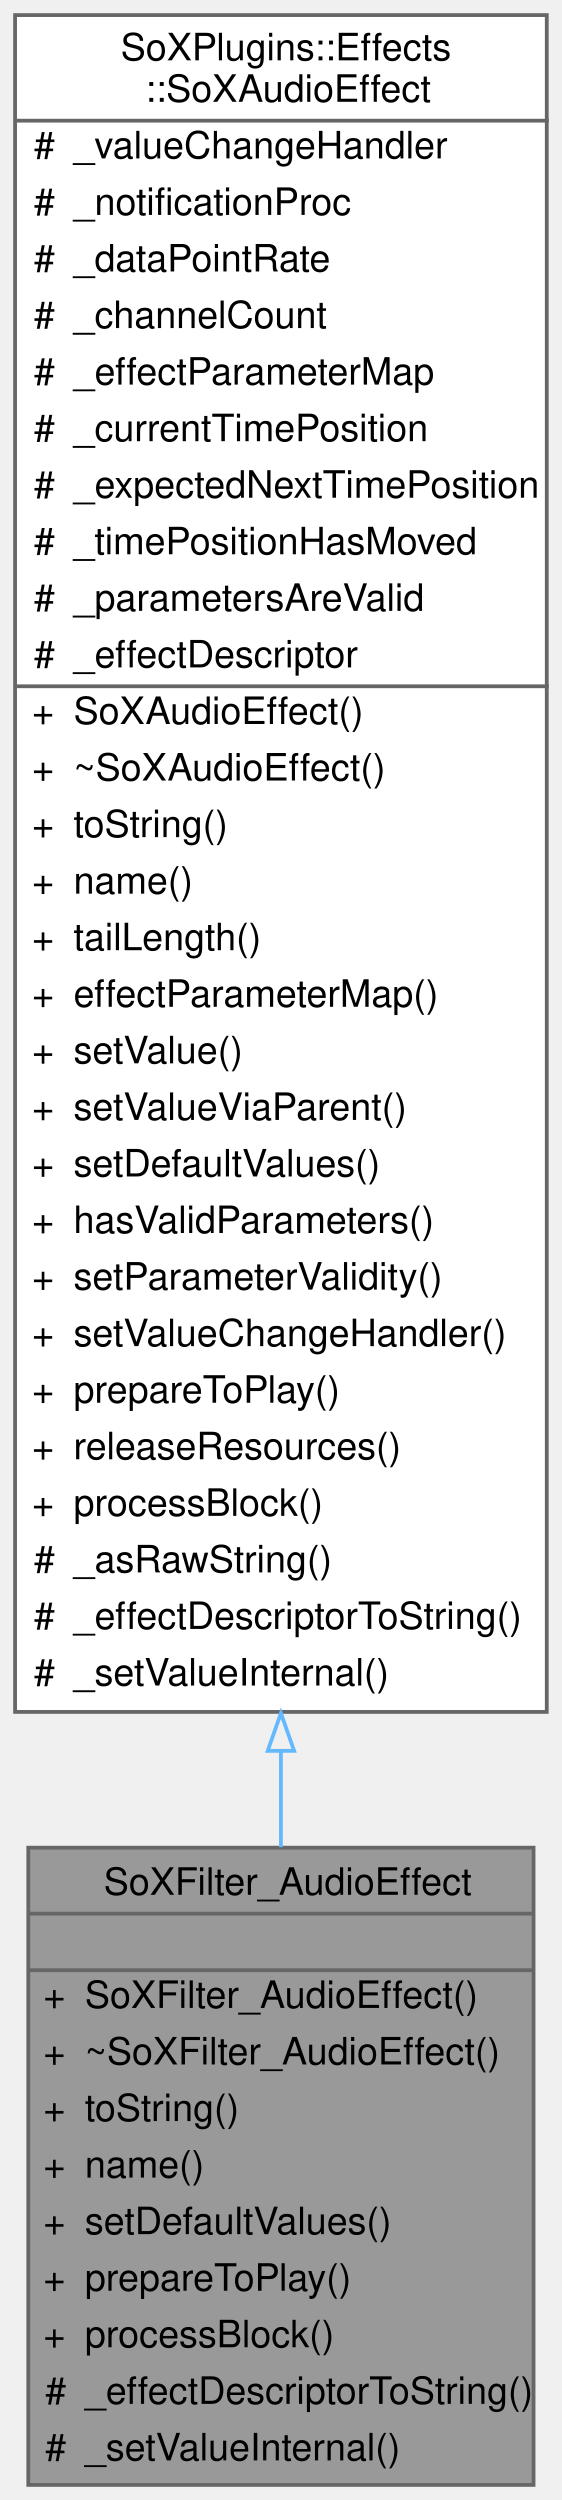
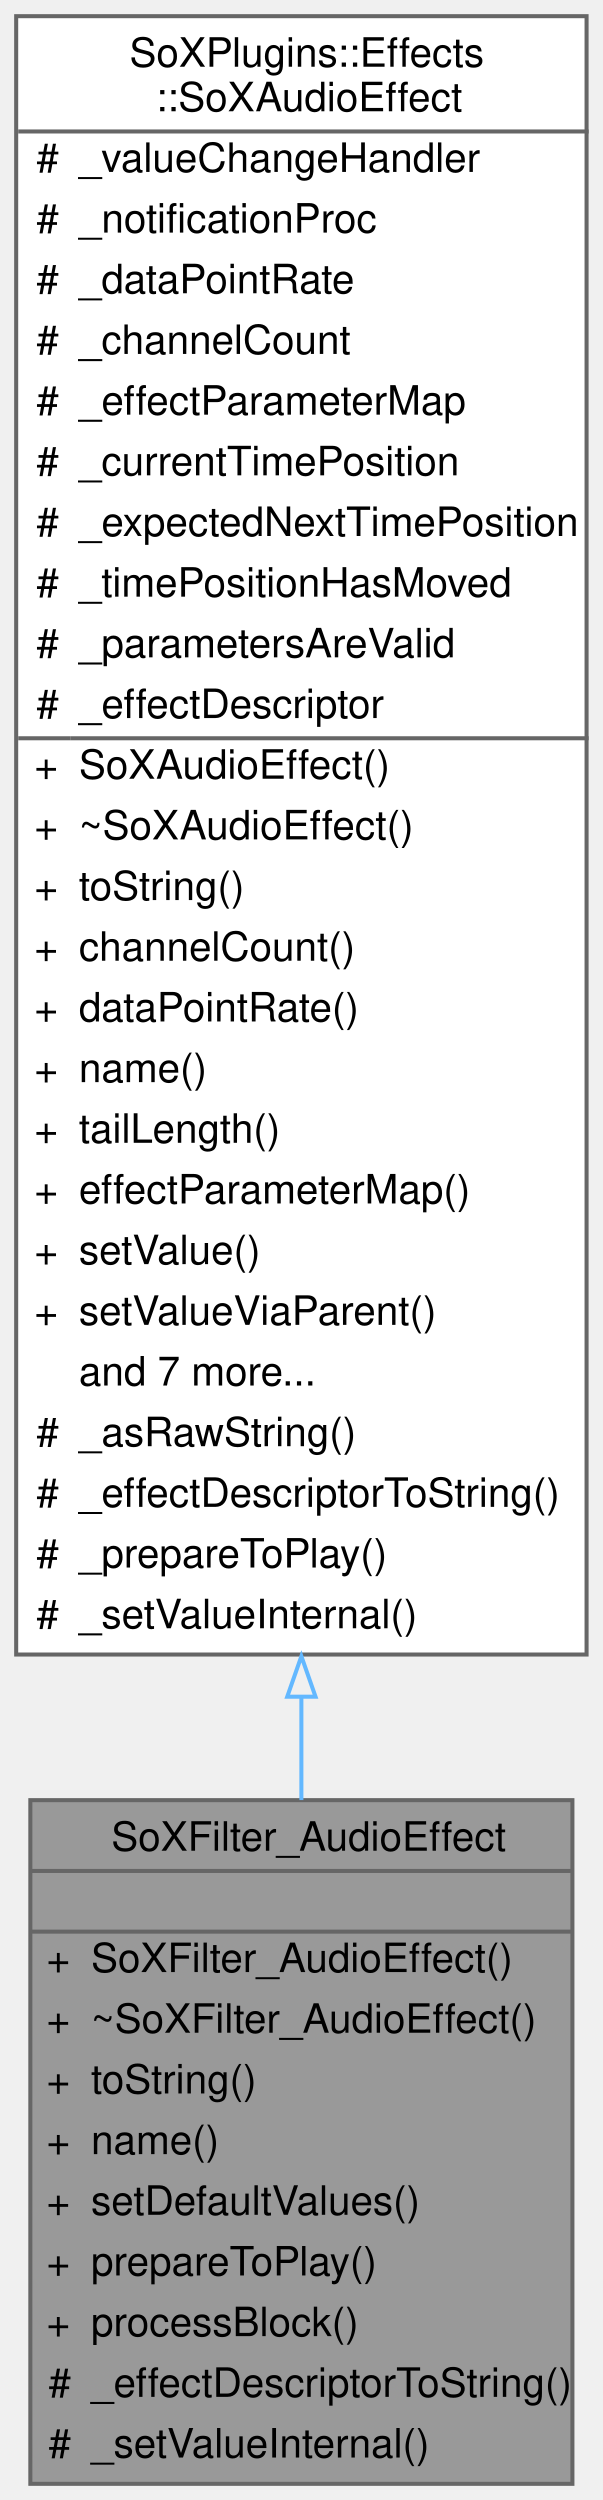
- <svg xmlns="http://www.w3.org/2000/svg" xmlns:xlink="http://www.w3.org/1999/xlink" width="149pt" height="663pt" viewBox="0.00 0.00 149.00 663.00">
-   <g id="graph0" class="graph" transform="scale(1 1) rotate(0) translate(4 659)">
+ <svg xmlns="http://www.w3.org/2000/svg" xmlns:xlink="http://www.w3.org/1999/xlink" width="149pt" height="618pt" viewBox="0.00 0.00 149.00 618.00">
+   <g id="graph0" class="graph" transform="scale(1 1) rotate(0) translate(4 614)">
    <g id="Node000001" class="node">
      <g id="a_Node000001">
        <a xlink:title="A SoXFilter_AudioEffect object models several SoX biquad filters and combines allpass,...">
          <polygon fill="#999999" stroke="transparent" points="137.5,-169 3.5,-169 3.5,0 137.5,0 137.5,-169" />
          <text text-anchor="start" x="23.5" y="-156.5" font-family="Helvetica,sans-Serif" font-size="10.00">SoXFilter_AudioEffect</text>
          <text text-anchor="start" x="68.5" y="-141.5" font-family="Helvetica,sans-Serif" font-size="10.00"> </text>
          <text text-anchor="start" x="7.5" y="-126.5" font-family="Helvetica,sans-Serif" font-size="10.00">+</text>
          <text text-anchor="start" x="18.5" y="-126.5" font-family="Helvetica,sans-Serif" font-size="10.00">SoXFilter_AudioEffect()</text>
          <text text-anchor="start" x="7.5" y="-111.5" font-family="Helvetica,sans-Serif" font-size="10.00">+</text>
          <text text-anchor="start" x="18.5" y="-111.5" font-family="Helvetica,sans-Serif" font-size="10.00">~SoXFilter_AudioEffect()</text>
          <text text-anchor="start" x="7.5" y="-96.5" font-family="Helvetica,sans-Serif" font-size="10.00">+</text>
          <text text-anchor="start" x="18.5" y="-96.5" font-family="Helvetica,sans-Serif" font-size="10.00">toString()</text>
          <text text-anchor="start" x="7.5" y="-81.5" font-family="Helvetica,sans-Serif" font-size="10.00">+</text>
          <text text-anchor="start" x="18.5" y="-81.5" font-family="Helvetica,sans-Serif" font-size="10.00">name()</text>
          <text text-anchor="start" x="7.5" y="-66.5" font-family="Helvetica,sans-Serif" font-size="10.00">+</text>
          <text text-anchor="start" x="18.5" y="-66.5" font-family="Helvetica,sans-Serif" font-size="10.00">setDefaultValues()</text>
          <text text-anchor="start" x="7.5" y="-51.5" font-family="Helvetica,sans-Serif" font-size="10.00">+</text>
          <text text-anchor="start" x="18.5" y="-51.5" font-family="Helvetica,sans-Serif" font-size="10.00">prepareToPlay()</text>
          <text text-anchor="start" x="7.5" y="-36.5" font-family="Helvetica,sans-Serif" font-size="10.00">+</text>
          <text text-anchor="start" x="18.5" y="-36.5" font-family="Helvetica,sans-Serif" font-size="10.00">processBlock()</text>
          <text text-anchor="start" x="8" y="-21.5" font-family="Helvetica,sans-Serif" font-size="10.00">#</text>
          <text text-anchor="start" x="18.5" y="-21.5" font-family="Helvetica,sans-Serif" font-size="10.00">_effectDescriptorToString()</text>
          <text text-anchor="start" x="8" y="-6.5" font-family="Helvetica,sans-Serif" font-size="10.00">#</text>
          <text text-anchor="start" x="18.5" y="-6.5" font-family="Helvetica,sans-Serif" font-size="10.00">_setValueInternal()</text>
          <polygon fill="#666666" stroke="#666666" points="3.5,-151.5 3.5,-151.5 137.5,-151.5 137.5,-151.5 3.5,-151.5" />
          <polygon fill="#666666" stroke="#666666" points="3.5,-136.5 3.5,-136.5 137.5,-136.5 137.5,-136.5 3.5,-136.5" />
          <polygon fill="none" stroke="#666666" points="3.5,0 3.5,-169 137.5,-169 137.5,0 3.5,0" />
        </a>
      </g>
    </g>
    <g id="Node000002" class="node">
      <g id="a_Node000002">
        <a xlink:href="struct_so_x_plugins_1_1_effects_1_1_so_x_audio_effect.html" target="_top" xlink:title="A SoXAudioEffect object is a generic stereo audio effect from SoX encapsulating the common services o...">
-           <polygon fill="white" stroke="transparent" points="141,-655 0,-655 0,-205 141,-205 141,-655" />
-           <text text-anchor="start" x="28" y="-643" font-family="Helvetica,sans-Serif" font-size="10.00">SoXPlugins::Effects</text>
-           <text text-anchor="start" x="34.5" y="-632" font-family="Helvetica,sans-Serif" font-size="10.00">::SoXAudioEffect</text>
-           <text text-anchor="start" x="5" y="-617" font-family="Helvetica,sans-Serif" font-size="10.00">#</text>
-           <text text-anchor="start" x="15.5" y="-617" font-family="Helvetica,sans-Serif" font-size="10.00">_valueChangeHandler</text>
-           <text text-anchor="start" x="5" y="-602" font-family="Helvetica,sans-Serif" font-size="10.00">#</text>
-           <text text-anchor="start" x="15.5" y="-602" font-family="Helvetica,sans-Serif" font-size="10.00">_notificationProc</text>
-           <text text-anchor="start" x="5" y="-587" font-family="Helvetica,sans-Serif" font-size="10.00">#</text>
-           <text text-anchor="start" x="15.5" y="-587" font-family="Helvetica,sans-Serif" font-size="10.00">_dataPointRate</text>
-           <text text-anchor="start" x="5" y="-572" font-family="Helvetica,sans-Serif" font-size="10.00">#</text>
-           <text text-anchor="start" x="15.5" y="-572" font-family="Helvetica,sans-Serif" font-size="10.00">_channelCount</text>
-           <text text-anchor="start" x="5" y="-557" font-family="Helvetica,sans-Serif" font-size="10.00">#</text>
-           <text text-anchor="start" x="15.5" y="-557" font-family="Helvetica,sans-Serif" font-size="10.00">_effectParameterMap</text>
-           <text text-anchor="start" x="5" y="-542" font-family="Helvetica,sans-Serif" font-size="10.00">#</text>
-           <text text-anchor="start" x="15.5" y="-542" font-family="Helvetica,sans-Serif" font-size="10.00">_currentTimePosition</text>
-           <text text-anchor="start" x="5" y="-527" font-family="Helvetica,sans-Serif" font-size="10.00">#</text>
-           <text text-anchor="start" x="15.5" y="-527" font-family="Helvetica,sans-Serif" font-size="10.00">_expectedNextTimePosition</text>
-           <text text-anchor="start" x="5" y="-512" font-family="Helvetica,sans-Serif" font-size="10.00">#</text>
-           <text text-anchor="start" x="15.5" y="-512" font-family="Helvetica,sans-Serif" font-size="10.00">_timePositionHasMoved</text>
-           <text text-anchor="start" x="5" y="-497" font-family="Helvetica,sans-Serif" font-size="10.00">#</text>
-           <text text-anchor="start" x="15.5" y="-497" font-family="Helvetica,sans-Serif" font-size="10.00">_parametersAreValid</text>
-           <text text-anchor="start" x="5" y="-482" font-family="Helvetica,sans-Serif" font-size="10.00">#</text>
-           <text text-anchor="start" x="15.5" y="-482" font-family="Helvetica,sans-Serif" font-size="10.00">_effectDescriptor</text>
-           <text text-anchor="start" x="4.5" y="-467" font-family="Helvetica,sans-Serif" font-size="10.00">+</text>
-           <text text-anchor="start" x="15.5" y="-467" font-family="Helvetica,sans-Serif" font-size="10.00">SoXAudioEffect()</text>
-           <text text-anchor="start" x="4.5" y="-452" font-family="Helvetica,sans-Serif" font-size="10.00">+</text>
-           <text text-anchor="start" x="15.5" y="-452" font-family="Helvetica,sans-Serif" font-size="10.00">~SoXAudioEffect()</text>
-           <text text-anchor="start" x="4.5" y="-437" font-family="Helvetica,sans-Serif" font-size="10.00">+</text>
-           <text text-anchor="start" x="15.5" y="-437" font-family="Helvetica,sans-Serif" font-size="10.00">toString()</text>
-           <text text-anchor="start" x="4.5" y="-422" font-family="Helvetica,sans-Serif" font-size="10.00">+</text>
-           <text text-anchor="start" x="15.5" y="-422" font-family="Helvetica,sans-Serif" font-size="10.00">name()</text>
-           <text text-anchor="start" x="4.5" y="-407" font-family="Helvetica,sans-Serif" font-size="10.00">+</text>
-           <text text-anchor="start" x="15.5" y="-407" font-family="Helvetica,sans-Serif" font-size="10.00">tailLength()</text>
-           <text text-anchor="start" x="4.5" y="-392" font-family="Helvetica,sans-Serif" font-size="10.00">+</text>
-           <text text-anchor="start" x="15.5" y="-392" font-family="Helvetica,sans-Serif" font-size="10.00">effectParameterMap()</text>
-           <text text-anchor="start" x="4.5" y="-377" font-family="Helvetica,sans-Serif" font-size="10.00">+</text>
-           <text text-anchor="start" x="15.5" y="-377" font-family="Helvetica,sans-Serif" font-size="10.00">setValue()</text>
-           <text text-anchor="start" x="4.5" y="-362" font-family="Helvetica,sans-Serif" font-size="10.00">+</text>
-           <text text-anchor="start" x="15.5" y="-362" font-family="Helvetica,sans-Serif" font-size="10.00">setValueViaParent()</text>
-           <text text-anchor="start" x="4.5" y="-347" font-family="Helvetica,sans-Serif" font-size="10.00">+</text>
-           <text text-anchor="start" x="15.5" y="-347" font-family="Helvetica,sans-Serif" font-size="10.00">setDefaultValues()</text>
-           <text text-anchor="start" x="4.5" y="-332" font-family="Helvetica,sans-Serif" font-size="10.00">+</text>
-           <text text-anchor="start" x="15.5" y="-332" font-family="Helvetica,sans-Serif" font-size="10.00">hasValidParameters()</text>
-           <text text-anchor="start" x="4.5" y="-317" font-family="Helvetica,sans-Serif" font-size="10.00">+</text>
-           <text text-anchor="start" x="15.5" y="-317" font-family="Helvetica,sans-Serif" font-size="10.00">setParameterValidity()</text>
-           <text text-anchor="start" x="4.5" y="-302" font-family="Helvetica,sans-Serif" font-size="10.00">+</text>
-           <text text-anchor="start" x="15.5" y="-302" font-family="Helvetica,sans-Serif" font-size="10.00">setValueChangeHandler()</text>
-           <text text-anchor="start" x="4.5" y="-287" font-family="Helvetica,sans-Serif" font-size="10.00">+</text>
-           <text text-anchor="start" x="15.5" y="-287" font-family="Helvetica,sans-Serif" font-size="10.00">prepareToPlay()</text>
-           <text text-anchor="start" x="4.5" y="-272" font-family="Helvetica,sans-Serif" font-size="10.00">+</text>
-           <text text-anchor="start" x="15.5" y="-272" font-family="Helvetica,sans-Serif" font-size="10.00">releaseResources()</text>
-           <text text-anchor="start" x="4.5" y="-257" font-family="Helvetica,sans-Serif" font-size="10.00">+</text>
-           <text text-anchor="start" x="15.5" y="-257" font-family="Helvetica,sans-Serif" font-size="10.00">processBlock()</text>
-           <text text-anchor="start" x="5" y="-242" font-family="Helvetica,sans-Serif" font-size="10.00">#</text>
-           <text text-anchor="start" x="15.5" y="-242" font-family="Helvetica,sans-Serif" font-size="10.00">_asRawString()</text>
-           <text text-anchor="start" x="5" y="-227" font-family="Helvetica,sans-Serif" font-size="10.00">#</text>
-           <text text-anchor="start" x="15.5" y="-227" font-family="Helvetica,sans-Serif" font-size="10.00">_effectDescriptorToString()</text>
-           <text text-anchor="start" x="5" y="-212" font-family="Helvetica,sans-Serif" font-size="10.00">#</text>
-           <text text-anchor="start" x="15.5" y="-212" font-family="Helvetica,sans-Serif" font-size="10.00">_setValueInternal()</text>
-           <polygon fill="#666666" stroke="#666666" points="0.5,-627 0.5,-627 141.5,-627 141.5,-627 0.5,-627" />
-           <polygon fill="#666666" stroke="#666666" points="0.5,-477 0.5,-477 13.5,-477 13.5,-477 0.5,-477" />
-           <polygon fill="#666666" stroke="#666666" points="13.5,-477 13.5,-477 141.5,-477 141.5,-477 13.5,-477" />
-           <polygon fill="none" stroke="#666666" points="0,-205 0,-655 141,-655 141,-205 0,-205" />
+           <polygon fill="white" stroke="transparent" points="141,-610 0,-610 0,-205 141,-205 141,-610" />
+           <text text-anchor="start" x="28" y="-597.5" font-family="Helvetica,sans-Serif" font-size="10.00">SoXPlugins::Effects</text>
+           <text text-anchor="start" x="34.5" y="-586.5" font-family="Helvetica,sans-Serif" font-size="10.00">::SoXAudioEffect</text>
+           <text text-anchor="start" x="5" y="-571.5" font-family="Helvetica,sans-Serif" font-size="10.00">#</text>
+           <text text-anchor="start" x="15.5" y="-571.5" font-family="Helvetica,sans-Serif" font-size="10.00">_valueChangeHandler</text>
+           <text text-anchor="start" x="5" y="-556.5" font-family="Helvetica,sans-Serif" font-size="10.00">#</text>
+           <text text-anchor="start" x="15.5" y="-556.5" font-family="Helvetica,sans-Serif" font-size="10.00">_notificationProc</text>
+           <text text-anchor="start" x="5" y="-541.5" font-family="Helvetica,sans-Serif" font-size="10.00">#</text>
+           <text text-anchor="start" x="15.5" y="-541.5" font-family="Helvetica,sans-Serif" font-size="10.00">_dataPointRate</text>
+           <text text-anchor="start" x="5" y="-526.5" font-family="Helvetica,sans-Serif" font-size="10.00">#</text>
+           <text text-anchor="start" x="15.5" y="-526.5" font-family="Helvetica,sans-Serif" font-size="10.00">_channelCount</text>
+           <text text-anchor="start" x="5" y="-511.5" font-family="Helvetica,sans-Serif" font-size="10.00">#</text>
+           <text text-anchor="start" x="15.5" y="-511.5" font-family="Helvetica,sans-Serif" font-size="10.00">_effectParameterMap</text>
+           <text text-anchor="start" x="5" y="-496.5" font-family="Helvetica,sans-Serif" font-size="10.00">#</text>
+           <text text-anchor="start" x="15.5" y="-496.5" font-family="Helvetica,sans-Serif" font-size="10.00">_currentTimePosition</text>
+           <text text-anchor="start" x="5" y="-481.5" font-family="Helvetica,sans-Serif" font-size="10.00">#</text>
+           <text text-anchor="start" x="15.5" y="-481.5" font-family="Helvetica,sans-Serif" font-size="10.00">_expectedNextTimePosition</text>
+           <text text-anchor="start" x="5" y="-466.5" font-family="Helvetica,sans-Serif" font-size="10.00">#</text>
+           <text text-anchor="start" x="15.5" y="-466.5" font-family="Helvetica,sans-Serif" font-size="10.00">_timePositionHasMoved</text>
+           <text text-anchor="start" x="5" y="-451.5" font-family="Helvetica,sans-Serif" font-size="10.00">#</text>
+           <text text-anchor="start" x="15.5" y="-451.5" font-family="Helvetica,sans-Serif" font-size="10.00">_parametersAreValid</text>
+           <text text-anchor="start" x="5" y="-436.5" font-family="Helvetica,sans-Serif" font-size="10.00">#</text>
+           <text text-anchor="start" x="15.5" y="-436.5" font-family="Helvetica,sans-Serif" font-size="10.00">_effectDescriptor</text>
+           <text text-anchor="start" x="4.5" y="-421.5" font-family="Helvetica,sans-Serif" font-size="10.00">+</text>
+           <text text-anchor="start" x="15.5" y="-421.5" font-family="Helvetica,sans-Serif" font-size="10.00">SoXAudioEffect()</text>
+           <text text-anchor="start" x="4.5" y="-406.5" font-family="Helvetica,sans-Serif" font-size="10.00">+</text>
+           <text text-anchor="start" x="15.5" y="-406.5" font-family="Helvetica,sans-Serif" font-size="10.00">~SoXAudioEffect()</text>
+           <text text-anchor="start" x="4.5" y="-391.5" font-family="Helvetica,sans-Serif" font-size="10.00">+</text>
+           <text text-anchor="start" x="15.5" y="-391.5" font-family="Helvetica,sans-Serif" font-size="10.00">toString()</text>
+           <text text-anchor="start" x="4.5" y="-376.5" font-family="Helvetica,sans-Serif" font-size="10.00">+</text>
+           <text text-anchor="start" x="15.5" y="-376.5" font-family="Helvetica,sans-Serif" font-size="10.00">channelCount()</text>
+           <text text-anchor="start" x="4.5" y="-361.5" font-family="Helvetica,sans-Serif" font-size="10.00">+</text>
+           <text text-anchor="start" x="15.5" y="-361.5" font-family="Helvetica,sans-Serif" font-size="10.00">dataPointRate()</text>
+           <text text-anchor="start" x="4.5" y="-346.5" font-family="Helvetica,sans-Serif" font-size="10.00">+</text>
+           <text text-anchor="start" x="15.5" y="-346.5" font-family="Helvetica,sans-Serif" font-size="10.00">name()</text>
+           <text text-anchor="start" x="4.5" y="-331.5" font-family="Helvetica,sans-Serif" font-size="10.00">+</text>
+           <text text-anchor="start" x="15.5" y="-331.5" font-family="Helvetica,sans-Serif" font-size="10.00">tailLength()</text>
+           <text text-anchor="start" x="4.5" y="-316.5" font-family="Helvetica,sans-Serif" font-size="10.00">+</text>
+           <text text-anchor="start" x="15.5" y="-316.5" font-family="Helvetica,sans-Serif" font-size="10.00">effectParameterMap()</text>
+           <text text-anchor="start" x="4.5" y="-301.5" font-family="Helvetica,sans-Serif" font-size="10.00">+</text>
+           <text text-anchor="start" x="15.5" y="-301.5" font-family="Helvetica,sans-Serif" font-size="10.00">setValue()</text>
+           <text text-anchor="start" x="4.5" y="-286.5" font-family="Helvetica,sans-Serif" font-size="10.00">+</text>
+           <text text-anchor="start" x="15.5" y="-286.5" font-family="Helvetica,sans-Serif" font-size="10.00">setValueViaParent()</text>
+           <text text-anchor="start" x="15.5" y="-271.5" font-family="Helvetica,sans-Serif" font-size="10.00">and 7 more...</text>
+           <text text-anchor="start" x="5" y="-256.5" font-family="Helvetica,sans-Serif" font-size="10.00">#</text>
+           <text text-anchor="start" x="15.5" y="-256.5" font-family="Helvetica,sans-Serif" font-size="10.00">_asRawString()</text>
+           <text text-anchor="start" x="5" y="-241.5" font-family="Helvetica,sans-Serif" font-size="10.00">#</text>
+           <text text-anchor="start" x="15.5" y="-241.5" font-family="Helvetica,sans-Serif" font-size="10.00">_effectDescriptorToString()</text>
+           <text text-anchor="start" x="5" y="-226.5" font-family="Helvetica,sans-Serif" font-size="10.00">#</text>
+           <text text-anchor="start" x="15.5" y="-226.5" font-family="Helvetica,sans-Serif" font-size="10.00">_prepareToPlay()</text>
+           <text text-anchor="start" x="5" y="-211.5" font-family="Helvetica,sans-Serif" font-size="10.00">#</text>
+           <text text-anchor="start" x="15.5" y="-211.5" font-family="Helvetica,sans-Serif" font-size="10.00">_setValueInternal()</text>
+           <polygon fill="#666666" stroke="#666666" points="0.5,-581.5 0.5,-581.5 141.5,-581.5 141.5,-581.5 0.5,-581.5" />
+           <polygon fill="#666666" stroke="#666666" points="0.5,-431.5 0.5,-431.5 13.5,-431.5 13.5,-431.5 0.5,-431.5" />
+           <polygon fill="#666666" stroke="#666666" points="13.5,-431.5 13.5,-431.5 141.5,-431.5 141.5,-431.5 13.5,-431.5" />
+           <polygon fill="none" stroke="#666666" points="0,-205 0,-610 141,-610 141,-205 0,-205" />
        </a>
      </g>
    </g>
    <g id="edge1_Node000001_Node000002" class="edge">
      <g id="a_edge1_Node000001_Node000002">
        <a xlink:title=" ">
-           <path fill="none" stroke="#63b8ff" d="M70.5,-194.64C70.5,-185.85 70.5,-177.3 70.5,-169.13" />
-           <polygon fill="none" stroke="#63b8ff" points="67,-194.68 70.5,-204.68 74,-194.68 67,-194.68" />
+           <path fill="none" stroke="#63b8ff" d="M70.5,-194.56C70.5,-185.78 70.5,-177.22 70.5,-169.02" />
+           <polygon fill="none" stroke="#63b8ff" points="67,-194.57 70.5,-204.57 74,-194.57 67,-194.57" />
        </a>
      </g>
    </g>
  </g>
</svg>
